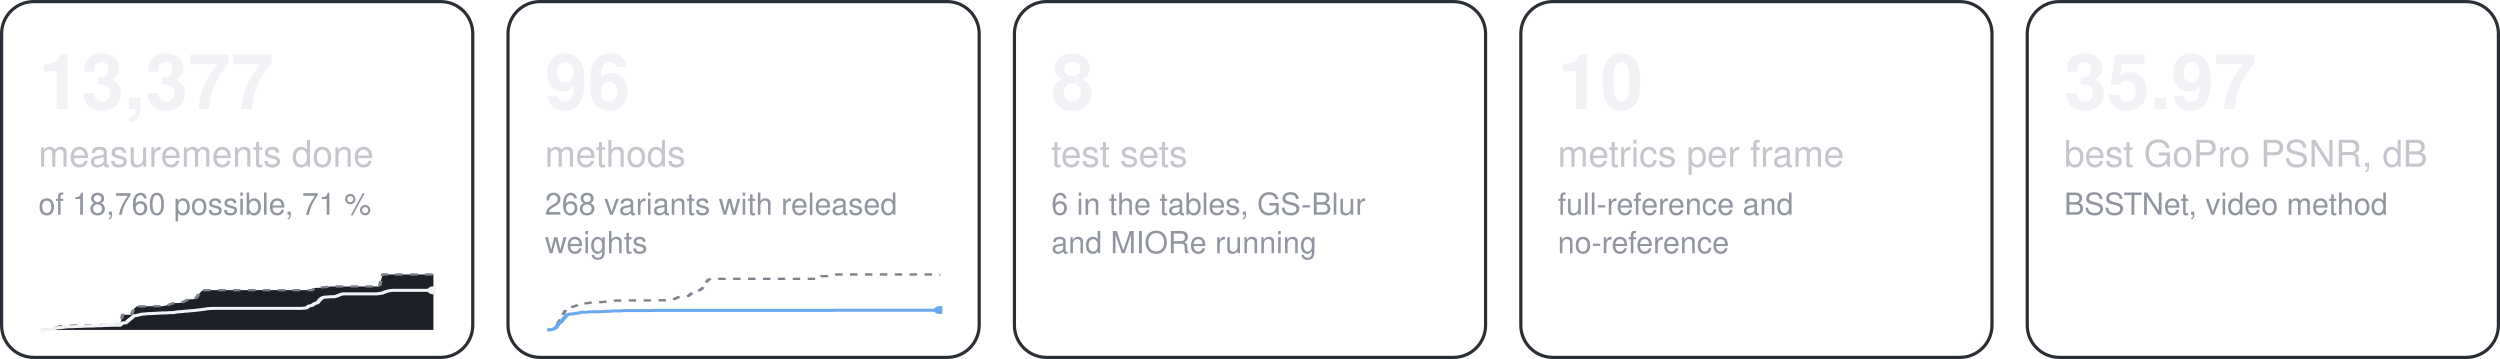
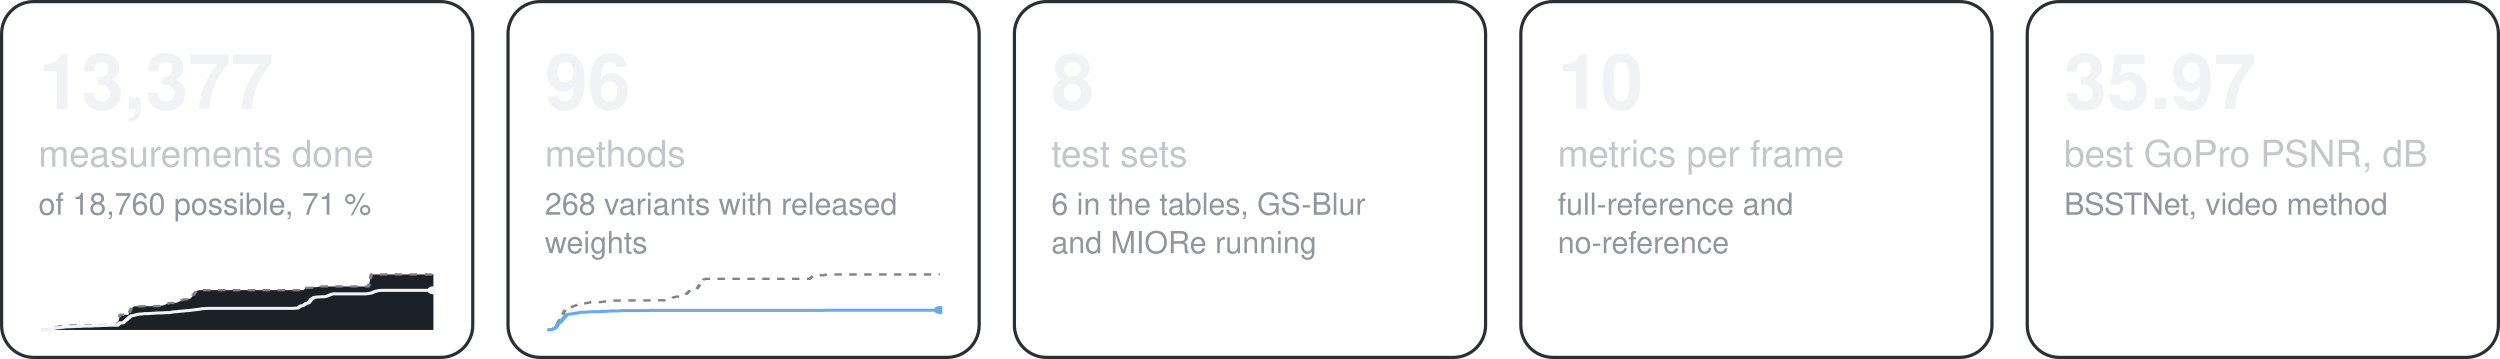
<svg xmlns="http://www.w3.org/2000/svg" viewBox="0 0 780 112" role="img" aria-label="13,377 of 18,760 measurements done; 96 methods, 268 variants" font-family="Geologica, -apple-system, 'Segoe UI', Helvetica, Arial, sans-serif">
  <g transform="translate(0 0)">
    <rect x=".5" y=".5" width="147" height="111" rx="10" fill="none" style="stroke:#2a2e35" />
    <text x="12" y="34" font-size="24" font-weight="600" style="fill:#f0f2f5">13,377</text>
    <text x="12" y="52" font-size="11.5" style="fill:#c3c6cc">measurements done</text>
    <text x="12" y="67" font-size="9.5" style="fill:#9095a0">of 18,760 possible, 71 %</text>
    <g transform="translate(12 84)">
      <svg width="124" height="20" viewBox="0 0 160 38" preserveAspectRatio="none" aria-hidden="true">
-         <polygon points="1.0,36.0 1.0,36.0 2.1,36.0 3.3,35.9 4.4,35.8 5.5,35.2 6.7,34.8 7.8,34.2 9.0,33.8 10.1,33.7 11.2,33.7 12.4,33.6 13.5,33.4 14.6,33.3 15.8,33.3 16.9,33.3 18.0,33.2 19.2,33.2 20.3,33.2 21.4,33.2 22.6,33.2 23.7,33.2 24.9,33.1 26.0,33.1 27.1,33.1 28.3,33.0 29.4,33.0 30.5,33.0 31.7,33.0 32.8,33.0 33.9,27.0 35.1,27.0 36.2,27.0 37.4,27.0 38.5,23.4 39.6,22.0 40.8,22.0 41.9,22.0 43.0,22.0 44.2,21.9 45.3,21.9 46.4,21.9 47.6,21.9 48.7,21.9 49.9,21.9 51.0,21.6 52.1,21.3 53.3,20.6 54.4,20.1 55.5,20.0 56.7,20.0 57.8,19.7 58.9,18.9 60.1,18.0 61.2,17.8 62.3,17.8 63.5,17.0 64.6,14.7 65.8,12.8 66.9,12.4 68.0,12.4 69.2,12.4 70.3,12.4 71.4,12.4 72.6,12.4 73.7,12.4 74.8,12.4 76.0,12.4 77.1,12.4 78.3,12.4 79.4,12.4 80.5,12.4 81.7,12.4 82.8,12.4 83.9,12.4 85.1,12.4 86.2,12.4 87.3,12.4 88.5,12.4 89.6,12.4 90.8,12.4 91.9,12.4 93.0,12.4 94.2,12.4 95.3,12.4 96.4,12.4 97.6,12.4 98.7,12.4 99.8,12.4 101.0,12.4 102.1,12.4 103.2,12.4 104.4,12.4 105.5,12.4 106.7,12.4 107.8,12.4 108.9,12.4 110.1,12.4 111.2,11.1 112.3,11.0 113.5,11.0 114.6,10.6 115.7,10.6 116.9,10.3 118.0,10.2 119.2,10.2 120.3,10.2 121.4,10.2 122.6,10.2 123.7,10.2 124.8,10.2 126.0,10.2 127.1,10.2 128.2,10.2 129.4,10.2 130.5,10.2 131.7,10.2 132.8,10.2 133.9,10.2 135.1,10.2 136.2,10.2 137.3,10.2 138.5,3.1 139.6,3.1 140.7,3.1 141.9,3.1 143.0,3.1 144.1,3.1 145.3,3.1 146.4,3.1 147.6,3.1 148.7,3.1 149.8,3.1 151.0,3.1 152.1,3.1 153.2,3.1 154.4,3.1 155.5,3.1 156.6,3.1 157.8,3.1 158.9,3.1 159.0,3.0 159.0,36.0" style="fill:#1c2027" />
-         <polyline points="1.0,36.0 2.1,36.0 3.3,35.9 4.4,35.8 5.5,35.2 6.7,34.8 7.8,34.2 9.0,33.8 10.1,33.7 11.2,33.7 12.4,33.6 13.5,33.4 14.6,33.3 15.8,33.3 16.9,33.3 18.0,33.2 19.2,33.2 20.3,33.2 21.4,33.2 22.6,33.2 23.7,33.2 24.9,33.1 26.0,33.1 27.1,33.1 28.3,33.0 29.4,33.0 30.5,33.0 31.7,33.0 32.8,33.0 33.9,27.0 35.1,27.0 36.2,27.0 37.4,27.0 38.5,23.4 39.6,22.0 40.8,22.0 41.9,22.0 43.0,22.0 44.2,21.9 45.3,21.9 46.4,21.9 47.6,21.9 48.7,21.9 49.9,21.9 51.0,21.6 52.1,21.3 53.3,20.6 54.4,20.1 55.5,20.0 56.7,20.0 57.8,19.7 58.9,18.9 60.1,18.0 61.2,17.8 62.3,17.8 63.5,17.0 64.6,14.7 65.8,12.8 66.9,12.4 68.0,12.4 69.2,12.4 70.3,12.4 71.4,12.4 72.6,12.4 73.7,12.4 74.8,12.4 76.0,12.4 77.1,12.4 78.3,12.4 79.4,12.4 80.5,12.4 81.7,12.4 82.8,12.4 83.9,12.4 85.1,12.4 86.2,12.4 87.3,12.4 88.5,12.4 89.6,12.4 90.8,12.4 91.9,12.4 93.0,12.4 94.2,12.4 95.3,12.4 96.4,12.4 97.6,12.4 98.7,12.4 99.8,12.4 101.0,12.4 102.1,12.4 103.2,12.4 104.4,12.4 105.5,12.4 106.7,12.4 107.8,12.4 108.9,12.4 110.1,12.4 111.2,11.1 112.3,11.0 113.5,11.0 114.6,10.6 115.7,10.6 116.9,10.3 118.0,10.2 119.2,10.2 120.3,10.2 121.4,10.2 122.6,10.2 123.7,10.2 124.8,10.2 126.0,10.2 127.1,10.2 128.2,10.2 129.4,10.2 130.5,10.2 131.7,10.2 132.8,10.2 133.9,10.2 135.1,10.2 136.2,10.2 137.3,10.2 138.5,3.1 139.6,3.1 140.7,3.1 141.9,3.1 143.0,3.1 144.1,3.1 145.3,3.1 146.4,3.1 147.6,3.1 148.7,3.1 149.8,3.1 151.0,3.1 152.1,3.1 153.2,3.1 154.4,3.1 155.5,3.1 156.6,3.1 157.8,3.1 158.9,3.1 159.0,3.0" fill="none" style="stroke:#7d828c" stroke-width="1.4" stroke-linejoin="round" stroke-dasharray="3 3" />
-         <polyline points="1.0,36.0 2.1,36.0 3.3,35.9 4.4,35.8 5.5,35.5 6.7,35.0 7.8,34.7 9.0,34.6 10.1,34.4 11.2,34.2 12.4,34.1 13.5,34.1 14.6,34.0 15.8,33.9 16.9,33.9 18.0,33.8 19.2,33.7 20.3,33.7 21.4,33.7 22.6,33.6 23.7,33.5 24.9,33.5 26.0,33.4 27.1,33.3 28.3,33.3 29.4,33.2 30.5,33.2 31.7,33.2 32.8,33.2 33.9,31.8 35.1,31.8 36.2,30.4 37.4,29.0 38.5,27.6 39.6,27.4 40.8,26.9 41.9,26.6 43.0,26.5 44.2,26.3 45.3,26.3 46.4,26.2 47.6,26.1 48.7,26.0 49.9,25.9 51.0,25.9 52.1,25.8 53.3,25.7 54.4,25.7 55.5,25.4 56.7,25.2 57.8,25.1 58.9,24.9 60.1,24.8 61.2,24.6 62.3,24.5 63.5,24.3 64.6,24.1 65.8,23.9 66.9,23.7 68.0,23.4 69.2,23.3 70.3,23.2 71.4,23.2 72.6,23.2 73.7,23.2 74.8,23.2 76.0,23.2 77.1,23.2 78.3,23.2 79.4,23.2 80.5,23.2 81.7,23.2 82.8,23.2 83.9,23.2 85.1,23.2 86.2,23.2 87.3,23.2 88.5,23.2 89.6,23.2 90.8,23.2 91.9,23.2 93.0,23.2 94.2,23.2 95.3,23.2 96.4,23.2 97.6,23.2 98.7,23.2 99.8,23.2 101.0,23.2 102.1,23.2 103.2,23.2 104.4,23.2 105.5,23.2 106.7,23.1 107.8,23.0 108.9,21.8 110.1,21.5 111.2,20.3 112.3,19.9 113.5,17.7 114.6,16.7 115.7,16.5 116.9,16.4 118.0,16.3 119.2,16.3 120.3,15.8 121.4,15.1 122.6,14.6 123.7,14.6 124.8,14.6 126.0,14.6 127.1,14.6 128.2,14.6 129.4,14.6 130.5,14.6 131.7,14.6 132.8,14.6 133.9,14.6 135.1,14.6 136.2,14.6 137.3,14.4 138.5,14.1 139.6,13.4 140.7,12.9 141.9,12.6 143.0,12.5 144.1,12.5 145.3,12.5 146.4,12.5 147.6,12.5 148.7,12.5 149.8,12.5 151.0,12.5 152.1,12.5 153.2,12.5 154.4,12.5 155.5,12.5 156.6,12.5 157.8,12.5 158.9,12.5 159.0,12.5" fill="none" style="stroke:#f0f2f5" stroke-width="1.8" stroke-linejoin="round" />
+         <polygon points="1.0,36.0 1.0,36.0 2.1,36.0 3.2,35.9 4.3,35.8 5.4,35.2 6.5,34.8 7.6,34.2 8.7,33.8 9.8,33.7 10.9,33.7 12.0,33.6 13.1,33.4 14.2,33.3 15.3,33.3 16.4,33.3 17.5,33.2 18.6,33.2 19.7,33.2 20.8,33.2 21.9,33.2 23.0,33.2 24.1,33.1 25.2,33.1 26.3,33.1 27.4,33.0 28.5,33.0 29.6,33.0 30.7,33.0 31.8,33.0 32.9,27.0 34.0,27.0 35.1,27.0 36.2,27.0 37.3,23.4 38.4,22.0 39.5,22.0 40.6,22.0 41.7,22.0 42.8,21.9 43.9,21.9 45.0,21.9 46.1,21.9 47.2,21.9 48.3,21.9 49.4,21.6 50.5,21.3 51.6,20.6 52.7,20.1 53.8,20.0 54.9,20.0 56.0,19.7 57.1,18.9 58.2,18.0 59.3,17.8 60.4,17.8 61.5,17.0 62.6,14.7 63.7,12.8 64.8,12.4 65.9,12.4 67.0,12.4 68.1,12.4 69.2,12.4 70.3,12.4 71.4,12.4 72.5,12.4 73.6,12.4 74.7,12.4 75.8,12.4 76.9,12.4 78.0,12.4 79.1,12.4 80.2,12.4 81.3,12.4 82.4,12.4 83.5,12.4 84.6,12.4 85.7,12.4 86.8,12.4 87.9,12.4 89.0,12.4 90.1,12.4 91.2,12.4 92.3,12.4 93.4,12.4 94.5,12.4 95.6,12.4 96.7,12.4 97.8,12.4 98.9,12.4 100.0,12.4 101.1,12.4 102.2,12.4 103.3,12.4 104.4,12.4 105.5,12.4 106.6,12.4 107.7,11.1 108.8,11.0 109.9,11.0 111.0,10.6 112.1,10.6 113.2,10.3 114.3,10.2 115.3,10.2 116.4,10.2 117.5,10.2 118.6,10.2 119.7,10.2 120.8,10.2 121.9,10.2 123.0,10.2 124.1,10.2 125.2,10.2 126.3,10.2 127.4,10.2 128.5,10.2 129.6,10.2 130.7,10.2 131.8,10.2 132.9,10.2 134.0,3.1 135.1,3.1 136.2,3.1 137.3,3.1 138.4,3.1 139.5,3.1 140.6,3.1 141.7,3.1 142.8,3.1 143.9,3.1 145.0,3.1 146.1,3.1 147.2,3.1 148.3,3.1 149.4,3.1 150.5,3.1 151.6,3.1 152.7,3.1 153.8,3.1 154.9,3.1 156.0,3.1 157.1,3.1 158.2,3.1 159.0,3.0 159.0,36.0" style="fill:#1c2027" />
+         <polyline points="1.0,36.0 2.1,36.0 3.2,35.9 4.3,35.8 5.4,35.2 6.5,34.8 7.6,34.2 8.7,33.8 9.8,33.7 10.9,33.7 12.0,33.6 13.1,33.4 14.2,33.3 15.3,33.3 16.4,33.3 17.5,33.2 18.6,33.2 19.7,33.2 20.8,33.2 21.9,33.2 23.0,33.2 24.1,33.1 25.2,33.1 26.3,33.1 27.4,33.0 28.5,33.0 29.6,33.0 30.7,33.0 31.8,33.0 32.9,27.0 34.0,27.0 35.1,27.0 36.2,27.0 37.3,23.4 38.4,22.0 39.5,22.0 40.6,22.0 41.7,22.0 42.8,21.9 43.9,21.9 45.0,21.9 46.1,21.9 47.2,21.9 48.3,21.9 49.4,21.6 50.5,21.3 51.6,20.6 52.7,20.1 53.8,20.0 54.9,20.0 56.0,19.7 57.1,18.9 58.2,18.0 59.3,17.8 60.4,17.8 61.5,17.0 62.6,14.7 63.7,12.8 64.8,12.4 65.9,12.4 67.0,12.4 68.1,12.4 69.2,12.4 70.3,12.4 71.4,12.4 72.5,12.4 73.6,12.4 74.7,12.4 75.8,12.4 76.9,12.4 78.0,12.4 79.1,12.4 80.2,12.4 81.3,12.4 82.4,12.4 83.5,12.4 84.6,12.4 85.7,12.4 86.8,12.4 87.9,12.4 89.0,12.4 90.1,12.4 91.2,12.4 92.3,12.4 93.4,12.4 94.5,12.4 95.6,12.4 96.7,12.4 97.8,12.4 98.9,12.4 100.0,12.4 101.1,12.4 102.2,12.4 103.3,12.4 104.4,12.4 105.5,12.4 106.6,12.4 107.7,11.1 108.8,11.0 109.9,11.0 111.0,10.6 112.1,10.6 113.2,10.3 114.3,10.2 115.3,10.2 116.4,10.2 117.5,10.2 118.6,10.2 119.7,10.2 120.8,10.2 121.9,10.2 123.0,10.2 124.1,10.2 125.2,10.2 126.3,10.2 127.4,10.2 128.5,10.2 129.6,10.2 130.7,10.2 131.8,10.2 132.9,10.2 134.0,3.1 135.1,3.1 136.2,3.1 137.3,3.1 138.4,3.1 139.5,3.1 140.6,3.1 141.7,3.1 142.8,3.1 143.9,3.1 145.0,3.1 146.1,3.1 147.2,3.1 148.3,3.1 149.4,3.1 150.5,3.1 151.6,3.1 152.7,3.1 153.8,3.1 154.9,3.1 156.0,3.1 157.1,3.1 158.2,3.1 159.0,3.0" fill="none" style="stroke:#7d828c" stroke-width="1.4" stroke-linejoin="round" stroke-dasharray="3 3" />
+         <polyline points="1.0,36.0 2.1,36.0 3.2,35.9 4.3,35.8 5.4,35.5 6.5,35.0 7.6,34.7 8.7,34.6 9.8,34.4 10.9,34.2 12.0,34.1 13.1,34.1 14.2,34.0 15.3,33.9 16.4,33.9 17.5,33.8 18.6,33.7 19.7,33.7 20.8,33.7 21.9,33.6 23.0,33.5 24.1,33.5 25.2,33.4 26.3,33.3 27.4,33.3 28.5,33.2 29.6,33.2 30.7,33.2 31.8,33.2 32.9,31.8 34.0,31.8 35.1,30.4 36.2,29.0 37.3,27.6 38.4,27.4 39.5,26.9 40.6,26.6 41.7,26.5 42.8,26.3 43.9,26.3 45.0,26.2 46.1,26.1 47.2,26.0 48.3,25.9 49.4,25.9 50.5,25.8 51.6,25.7 52.7,25.7 53.8,25.4 54.9,25.2 56.0,25.1 57.1,24.9 58.2,24.8 59.3,24.6 60.4,24.5 61.5,24.3 62.6,24.1 63.7,23.9 64.8,23.7 65.9,23.4 67.0,23.3 68.1,23.2 69.2,23.2 70.3,23.2 71.4,23.2 72.5,23.2 73.6,23.2 74.7,23.2 75.8,23.2 76.9,23.2 78.0,23.2 79.1,23.2 80.2,23.2 81.3,23.2 82.4,23.2 83.5,23.2 84.6,23.2 85.7,23.2 86.8,23.2 87.9,23.2 89.0,23.2 90.1,23.2 91.2,23.2 92.3,23.2 93.4,23.2 94.5,23.2 95.6,23.2 96.7,23.2 97.8,23.2 98.9,23.2 100.0,23.2 101.1,23.2 102.2,23.2 103.3,23.1 104.4,23.0 105.5,21.8 106.6,21.5 107.7,20.3 108.8,19.9 109.9,17.7 111.0,16.7 112.1,16.5 113.2,16.4 114.3,16.3 115.3,16.3 116.4,15.8 117.5,15.1 118.6,14.6 119.7,14.6 120.8,14.6 121.9,14.6 123.0,14.6 124.1,14.6 125.2,14.6 126.3,14.6 127.4,14.6 128.5,14.6 129.6,14.6 130.7,14.6 131.8,14.6 132.9,14.4 134.0,14.1 135.1,13.4 136.2,12.9 137.3,12.6 138.4,12.5 139.5,12.5 140.6,12.5 141.7,12.5 142.8,12.5 143.9,12.5 145.0,12.5 146.1,12.5 147.2,12.5 148.3,12.5 149.4,12.5 150.5,12.5 151.6,12.5 152.7,12.5 153.8,12.5 154.9,12.5 156.0,12.5 157.1,12.5 158.2,12.5 159.0,12.5" fill="none" style="stroke:#f0f2f5" stroke-width="1.8" stroke-linejoin="round" />
        <circle cx="159.0" cy="12.5" r="2.4" style="fill:#f0f2f5" />
      </svg>
    </g>
  </g>
  <g transform="translate(158 0)">
    <rect x=".5" y=".5" width="147" height="111" rx="10" fill="none" style="stroke:#2a2e35" />
    <text x="12" y="34" font-size="24" font-weight="600" style="fill:#f0f2f5">96</text>
    <text x="12" y="52" font-size="11.5" style="fill:#c3c6cc">methods</text>
    <text x="12" y="67" font-size="9.5" style="fill:#9095a0">268 variants with released</text>
    <text x="12" y="79" font-size="9.5" style="fill:#9095a0">weights</text>
    <g transform="translate(12 84)">
      <svg width="124" height="20" viewBox="0 0 160 38" preserveAspectRatio="none" aria-hidden="true">
-         <polyline points="1.0,36.0 2.1,35.9 3.3,35.5 4.4,34.8 5.5,31.3 6.7,29.0 7.8,25.5 9.0,23.1 10.1,22.5 11.2,22.3 12.4,21.7 13.5,21.0 14.6,20.2 15.8,20.2 16.9,20.2 18.0,19.9 19.2,19.5 20.3,19.5 21.4,19.5 22.6,19.5 23.7,19.4 24.9,19.1 26.0,19.0 27.1,18.9 28.3,18.6 29.4,18.6 30.5,18.6 31.7,18.5 32.8,18.5 33.9,18.5 35.1,18.5 36.2,18.5 37.4,18.5 38.5,18.5 39.6,18.5 40.8,18.5 41.9,18.5 43.0,18.5 44.2,18.4 45.3,18.4 46.4,18.4 47.6,18.4 48.7,18.4 49.9,18.4 51.0,18.0 52.1,17.7 53.3,16.8 54.4,16.3 55.5,16.2 56.7,16.2 57.8,15.8 58.9,14.5 60.1,12.9 61.2,12.5 62.3,12.5 63.5,11.1 64.6,8.4 65.8,6.2 66.9,5.7 68.0,5.7 69.2,5.7 70.3,5.7 71.4,5.7 72.6,5.7 73.7,5.7 74.8,5.7 76.0,5.7 77.1,5.7 78.3,5.7 79.4,5.7 80.5,5.7 81.7,5.7 82.8,5.7 83.9,5.7 85.1,5.7 86.2,5.7 87.3,5.7 88.5,5.7 89.6,5.7 90.8,5.7 91.9,5.7 93.0,5.7 94.2,5.7 95.3,5.7 96.4,5.7 97.6,5.7 98.7,5.7 99.8,5.7 101.0,5.7 102.1,5.7 103.2,5.7 104.4,5.7 105.5,5.7 106.7,5.7 107.8,5.7 108.9,5.7 110.1,5.7 111.2,4.2 112.3,4.1 113.5,4.1 114.6,3.6 115.7,3.6 116.9,3.2 118.0,3.1 119.2,3.1 120.3,3.1 121.4,3.1 122.6,3.1 123.7,3.1 124.8,3.1 126.0,3.1 127.1,3.1 128.2,3.1 129.4,3.1 130.5,3.1 131.7,3.1 132.8,3.1 133.9,3.1 135.1,3.1 136.2,3.1 137.3,3.1 138.5,3.1 139.6,3.1 140.7,3.1 141.9,3.1 143.0,3.1 144.1,3.1 145.3,3.1 146.4,3.1 147.6,3.1 148.7,3.1 149.8,3.1 151.0,3.1 152.1,3.1 153.2,3.1 154.4,3.1 155.5,3.1 156.6,3.1 157.8,3.1 158.9,3.1 159.0,3.0" fill="none" style="stroke:#7d828c" stroke-width="1.4" stroke-linejoin="round" stroke-dasharray="3 3" />
-         <polyline points="1.0,36.0 2.1,35.9 3.3,35.5 4.4,34.8 5.5,32.3 6.7,31.0 7.8,28.9 9.0,27.0 10.1,26.6 11.2,26.5 12.4,26.1 13.5,26.0 14.6,25.5 15.8,25.5 16.9,25.5 18.0,25.3 19.2,25.2 20.3,25.2 21.4,25.2 22.6,25.2 23.7,25.0 24.9,25.0 26.0,24.9 27.1,24.8 28.3,24.7 29.4,24.7 30.5,24.7 31.7,24.5 32.8,24.5 33.9,24.5 35.1,24.5 36.2,24.5 37.4,24.5 38.5,24.5 39.6,24.5 40.8,24.5 41.9,24.5 43.0,24.5 44.2,24.4 45.3,24.4 46.4,24.4 47.6,24.4 48.7,24.4 49.9,24.4 51.0,24.4 52.1,24.4 53.3,24.4 54.4,24.4 55.5,24.4 56.7,24.4 57.8,24.4 58.9,24.4 60.1,24.4 61.2,24.4 62.3,24.4 63.5,24.4 64.6,24.4 65.8,24.4 66.9,24.4 68.0,24.4 69.2,24.4 70.3,24.4 71.4,24.4 72.6,24.4 73.7,24.4 74.8,24.4 76.0,24.4 77.1,24.4 78.3,24.4 79.4,24.4 80.5,24.4 81.7,24.4 82.8,24.4 83.9,24.4 85.1,24.4 86.2,24.4 87.3,24.4 88.5,24.4 89.6,24.4 90.8,24.4 91.9,24.4 93.0,24.4 94.2,24.4 95.3,24.4 96.4,24.4 97.6,24.4 98.7,24.4 99.8,24.4 101.0,24.4 102.1,24.4 103.2,24.4 104.4,24.4 105.5,24.4 106.7,24.4 107.8,24.4 108.9,24.4 110.1,24.4 111.2,24.4 112.3,24.4 113.5,24.4 114.6,24.4 115.7,24.4 116.9,24.3 118.0,24.3 119.2,24.3 120.3,24.3 121.4,24.3 122.6,24.3 123.7,24.3 124.8,24.3 126.0,24.3 127.1,24.3 128.2,24.3 129.4,24.3 130.5,24.3 131.7,24.3 132.8,24.3 133.9,24.3 135.1,24.3 136.2,24.3 137.3,24.3 138.5,24.3 139.6,24.3 140.7,24.3 141.9,24.3 143.0,24.3 144.1,24.3 145.3,24.3 146.4,24.3 147.6,24.3 148.7,24.3 149.8,24.3 151.0,24.3 152.1,24.3 153.2,24.3 154.4,24.3 155.5,24.3 156.6,24.3 157.8,24.3 158.9,24.3 159.0,24.2" fill="none" style="stroke:#6aa8f0" stroke-width="1.8" stroke-linejoin="round" />
+         <polyline points="1.0,36.0 2.1,35.9 3.2,35.5 4.3,34.8 5.4,31.3 6.5,29.0 7.6,25.5 8.7,23.1 9.8,22.5 10.9,22.3 12.0,21.7 13.1,21.0 14.2,20.2 15.3,20.2 16.4,20.2 17.5,19.9 18.6,19.5 19.7,19.5 20.8,19.5 21.9,19.5 23.0,19.4 24.1,19.1 25.2,19.0 26.3,18.9 27.4,18.6 28.5,18.6 29.6,18.6 30.7,18.5 31.8,18.5 32.9,18.5 34.0,18.5 35.1,18.5 36.2,18.5 37.3,18.5 38.4,18.5 39.5,18.5 40.6,18.5 41.7,18.5 42.8,18.4 43.9,18.4 45.0,18.4 46.1,18.4 47.2,18.4 48.3,18.4 49.4,18.0 50.5,17.7 51.6,16.8 52.7,16.3 53.8,16.2 54.9,16.2 56.0,15.8 57.1,14.5 58.2,12.9 59.3,12.5 60.4,12.5 61.5,11.1 62.6,8.4 63.7,6.2 64.8,5.7 65.9,5.7 67.0,5.7 68.1,5.7 69.2,5.7 70.3,5.7 71.4,5.7 72.5,5.7 73.6,5.7 74.7,5.7 75.8,5.7 76.9,5.7 78.0,5.7 79.1,5.7 80.2,5.7 81.3,5.7 82.4,5.7 83.5,5.7 84.6,5.7 85.7,5.7 86.8,5.7 87.9,5.7 89.0,5.7 90.1,5.7 91.2,5.7 92.3,5.7 93.4,5.7 94.5,5.7 95.6,5.7 96.7,5.7 97.8,5.7 98.9,5.7 100.0,5.7 101.1,5.7 102.2,5.7 103.3,5.7 104.4,5.7 105.5,5.7 106.6,5.7 107.7,4.2 108.8,4.1 109.9,4.1 111.0,3.6 112.1,3.6 113.2,3.2 114.3,3.1 115.3,3.1 116.4,3.1 117.5,3.1 118.6,3.1 119.7,3.1 120.8,3.1 121.9,3.1 123.0,3.1 124.1,3.1 125.2,3.1 126.3,3.1 127.4,3.1 128.5,3.1 129.6,3.1 130.7,3.1 131.8,3.1 132.9,3.1 134.0,3.1 135.1,3.1 136.2,3.1 137.3,3.1 138.4,3.1 139.5,3.1 140.6,3.1 141.7,3.1 142.8,3.1 143.9,3.1 145.0,3.1 146.1,3.1 147.2,3.1 148.3,3.1 149.4,3.1 150.5,3.1 151.6,3.1 152.7,3.1 153.8,3.1 154.9,3.1 156.0,3.1 157.1,3.1 158.2,3.1 159.0,3.0" fill="none" style="stroke:#7d828c" stroke-width="1.4" stroke-linejoin="round" stroke-dasharray="3 3" />
+         <polyline points="1.0,36.0 2.1,35.9 3.2,35.5 4.3,34.8 5.4,32.3 6.5,31.0 7.6,28.9 8.7,27.0 9.8,26.6 10.9,26.5 12.0,26.1 13.1,26.0 14.2,25.5 15.3,25.5 16.4,25.5 17.5,25.3 18.6,25.2 19.7,25.2 20.8,25.2 21.9,25.2 23.0,25.0 24.1,25.0 25.2,24.9 26.3,24.8 27.4,24.7 28.5,24.7 29.6,24.7 30.7,24.5 31.8,24.5 32.9,24.5 34.0,24.5 35.1,24.5 36.2,24.5 37.3,24.5 38.4,24.5 39.5,24.5 40.6,24.5 41.7,24.5 42.8,24.4 43.9,24.4 45.0,24.4 46.1,24.4 47.2,24.4 48.3,24.4 49.4,24.4 50.5,24.4 51.6,24.4 52.7,24.4 53.8,24.4 54.9,24.4 56.0,24.4 57.1,24.4 58.2,24.4 59.3,24.4 60.4,24.4 61.5,24.4 62.6,24.4 63.7,24.4 64.8,24.4 65.9,24.4 67.0,24.4 68.1,24.4 69.2,24.4 70.3,24.4 71.4,24.4 72.5,24.4 73.6,24.4 74.7,24.4 75.8,24.4 76.9,24.4 78.0,24.4 79.1,24.4 80.2,24.4 81.3,24.4 82.4,24.4 83.5,24.4 84.6,24.4 85.7,24.4 86.8,24.4 87.9,24.4 89.0,24.4 90.1,24.4 91.2,24.4 92.3,24.4 93.4,24.4 94.5,24.4 95.6,24.4 96.7,24.4 97.8,24.4 98.9,24.4 100.0,24.4 101.1,24.4 102.2,24.4 103.3,24.4 104.4,24.4 105.5,24.4 106.6,24.4 107.7,24.4 108.8,24.4 109.9,24.4 111.0,24.4 112.1,24.4 113.2,24.3 114.3,24.3 115.3,24.3 116.4,24.3 117.5,24.3 118.6,24.3 119.7,24.3 120.8,24.3 121.9,24.3 123.0,24.3 124.1,24.3 125.2,24.3 126.3,24.3 127.4,24.3 128.5,24.3 129.6,24.3 130.7,24.3 131.8,24.3 132.9,24.3 134.0,24.3 135.1,24.3 136.2,24.3 137.3,24.3 138.4,24.3 139.5,24.3 140.6,24.3 141.7,24.3 142.8,24.3 143.9,24.3 145.0,24.3 146.1,24.3 147.2,24.3 148.3,24.3 149.4,24.3 150.5,24.3 151.6,24.3 152.7,24.3 153.8,24.3 154.9,24.3 156.0,24.3 157.1,24.3 158.2,24.3 159.0,24.2" fill="none" style="stroke:#6aa8f0" stroke-width="1.8" stroke-linejoin="round" />
        <circle cx="159.0" cy="24.2" r="2.4" style="fill:#6aa8f0" />
      </svg>
    </g>
  </g>
  <g transform="translate(316 0)">
    <rect x=".5" y=".5" width="147" height="111" rx="10" fill="none" style="stroke:#2a2e35" />
    <text x="12" y="34" font-size="24" font-weight="600" style="fill:#f0f2f5">8</text>
    <text x="12" y="52" font-size="11.5" style="fill:#c3c6cc">test sets</text>
    <text x="12" y="67" font-size="9.5" style="fill:#9095a0">6 in the tables, GS-Blur</text>
    <text x="12" y="79" font-size="9.5" style="fill:#9095a0">and MIORe running</text>
  </g>
  <g transform="translate(474 0)">
    <rect x=".5" y=".5" width="147" height="111" rx="10" fill="none" style="stroke:#2a2e35" />
    <text x="12" y="34" font-size="24" font-weight="600" style="fill:#f0f2f5">10</text>
    <text x="12" y="52" font-size="11.5" style="fill:#c3c6cc">metrics per frame</text>
    <text x="12" y="67" font-size="9.5" style="fill:#9095a0">full-reference and</text>
    <text x="12" y="79" font-size="9.5" style="fill:#9095a0">no-reference</text>
  </g>
  <g transform="translate(632 0)">
    <rect x=".5" y=".5" width="147" height="111" rx="10" fill="none" style="stroke:#2a2e35" />
    <text x="12" y="34" font-size="24" font-weight="600" style="fill:#f0f2f5">35.97</text>
    <text x="12" y="52" font-size="11.5" style="fill:#c3c6cc">best GoPro PSNR, dB</text>
    <text x="12" y="67" font-size="9.5" style="fill:#9095a0">BSSTNet, video method</text>
  </g>
</svg>
